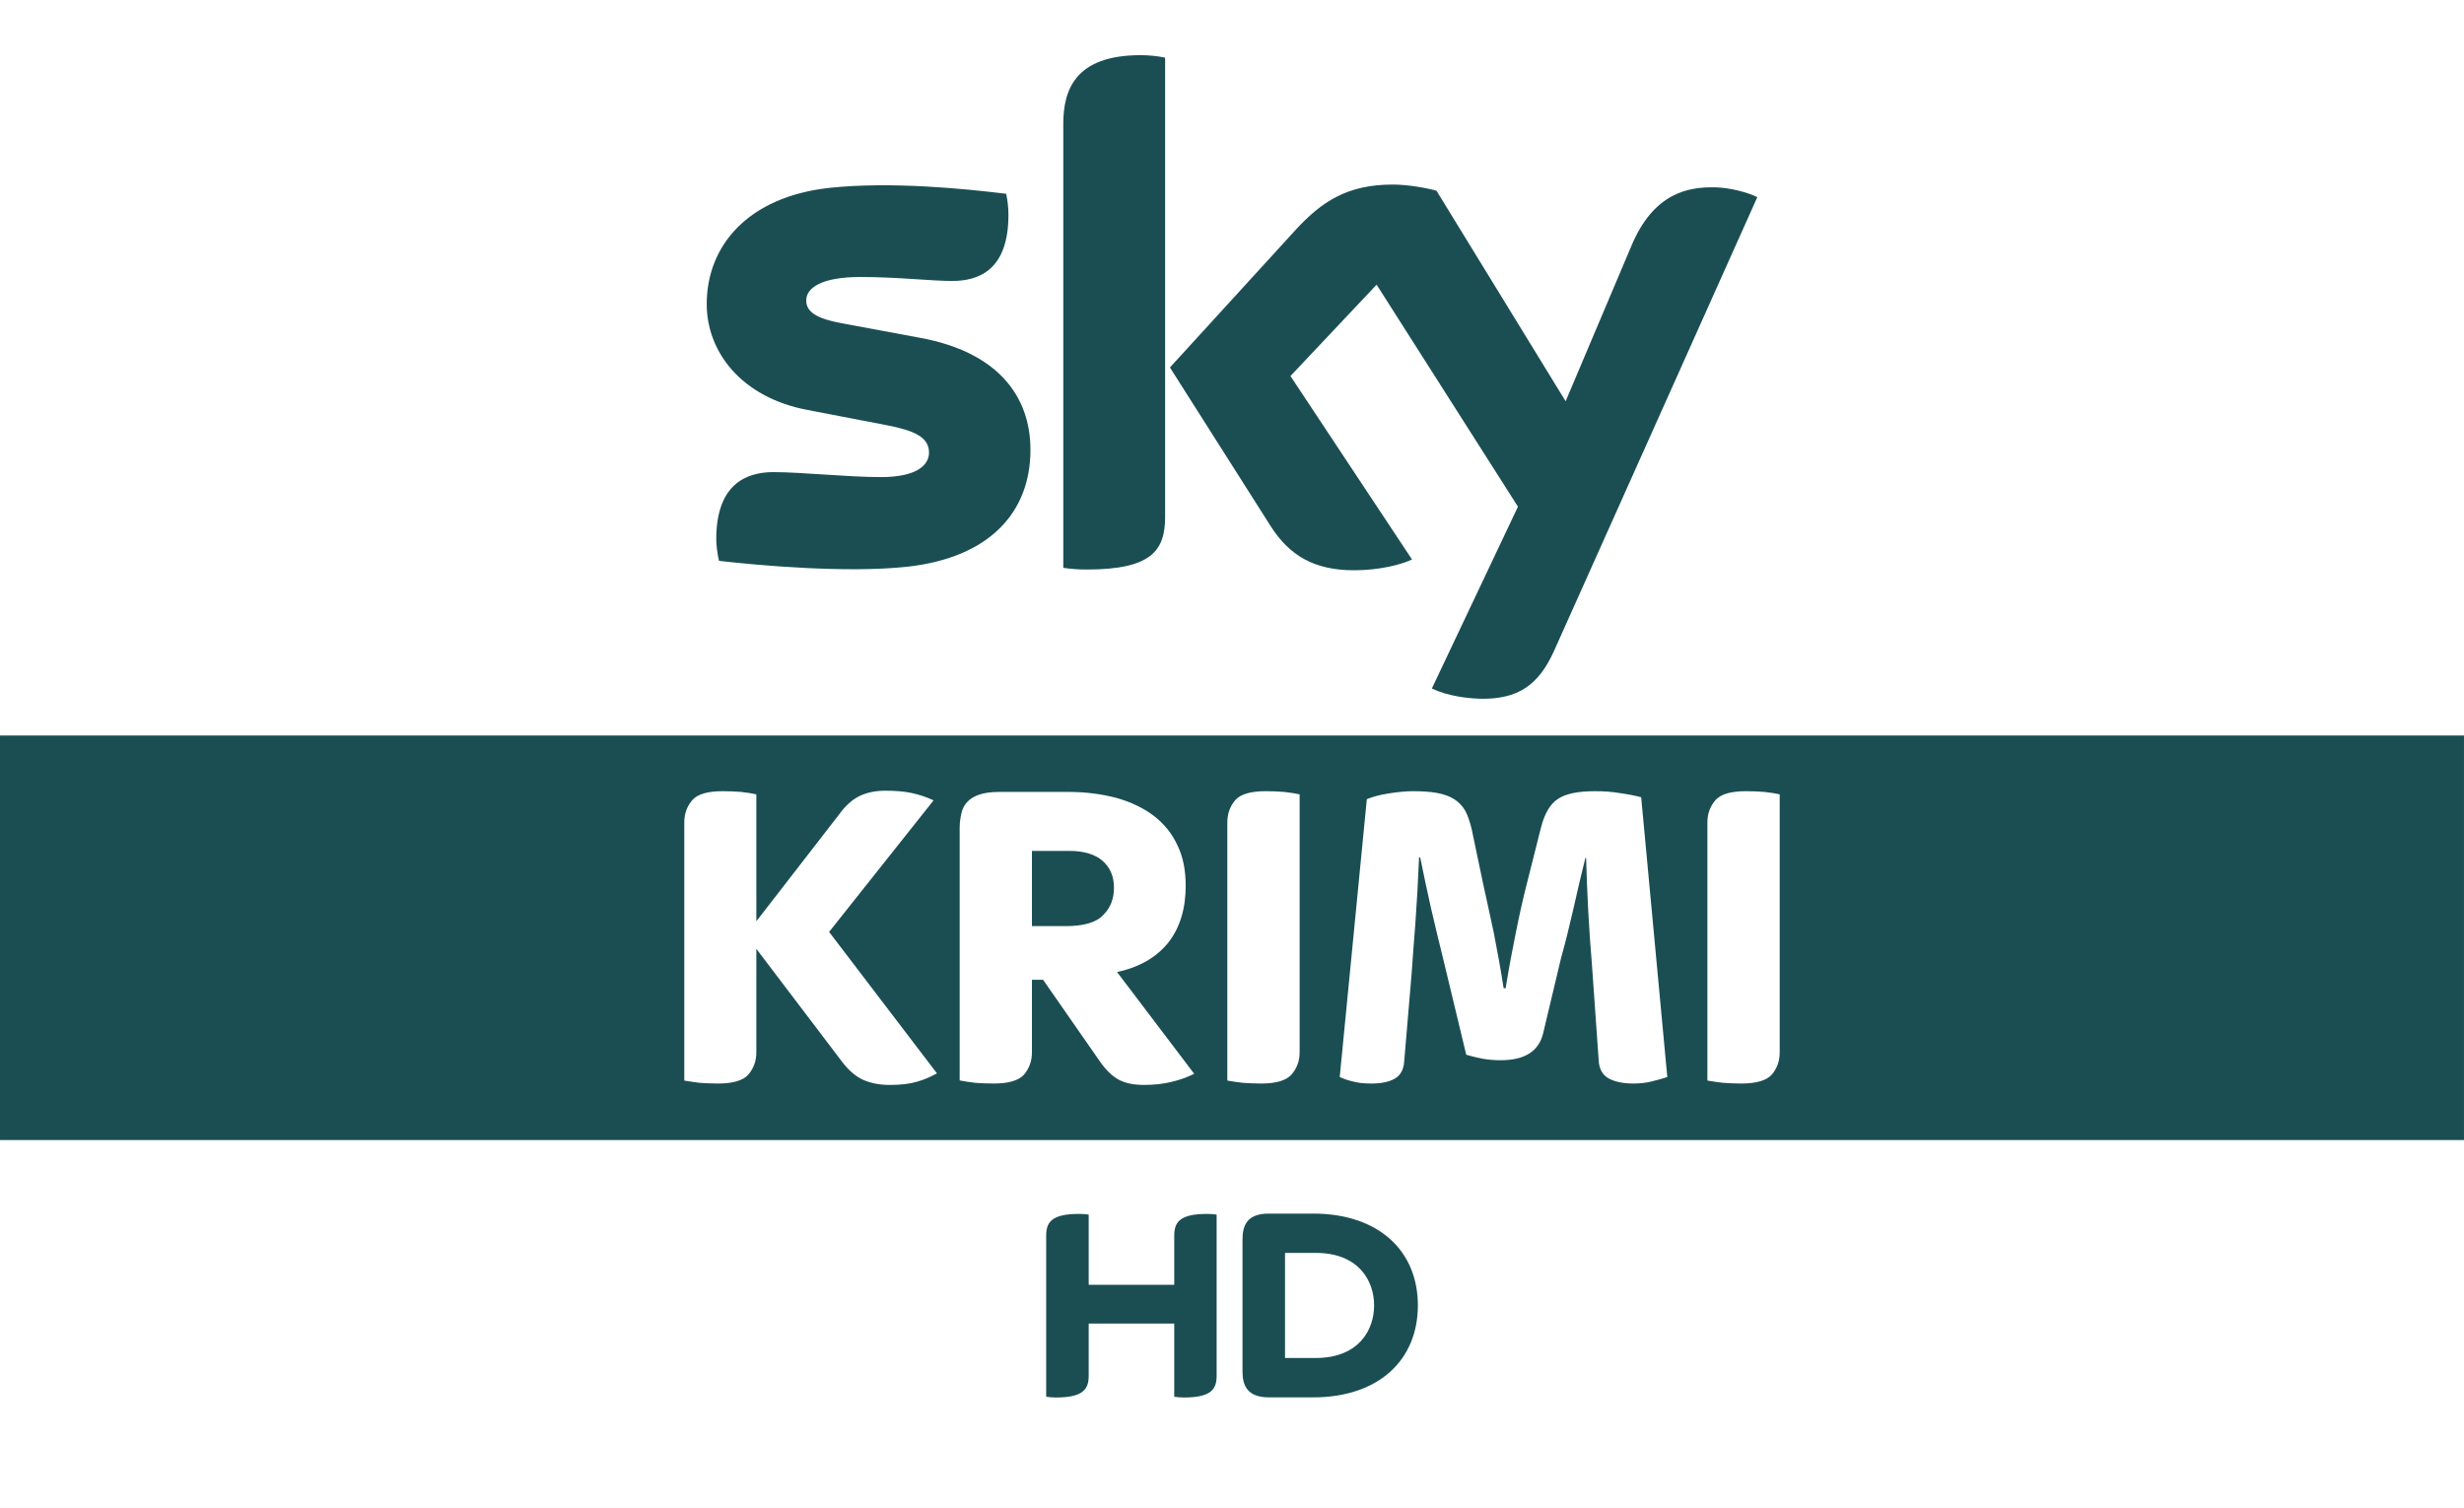
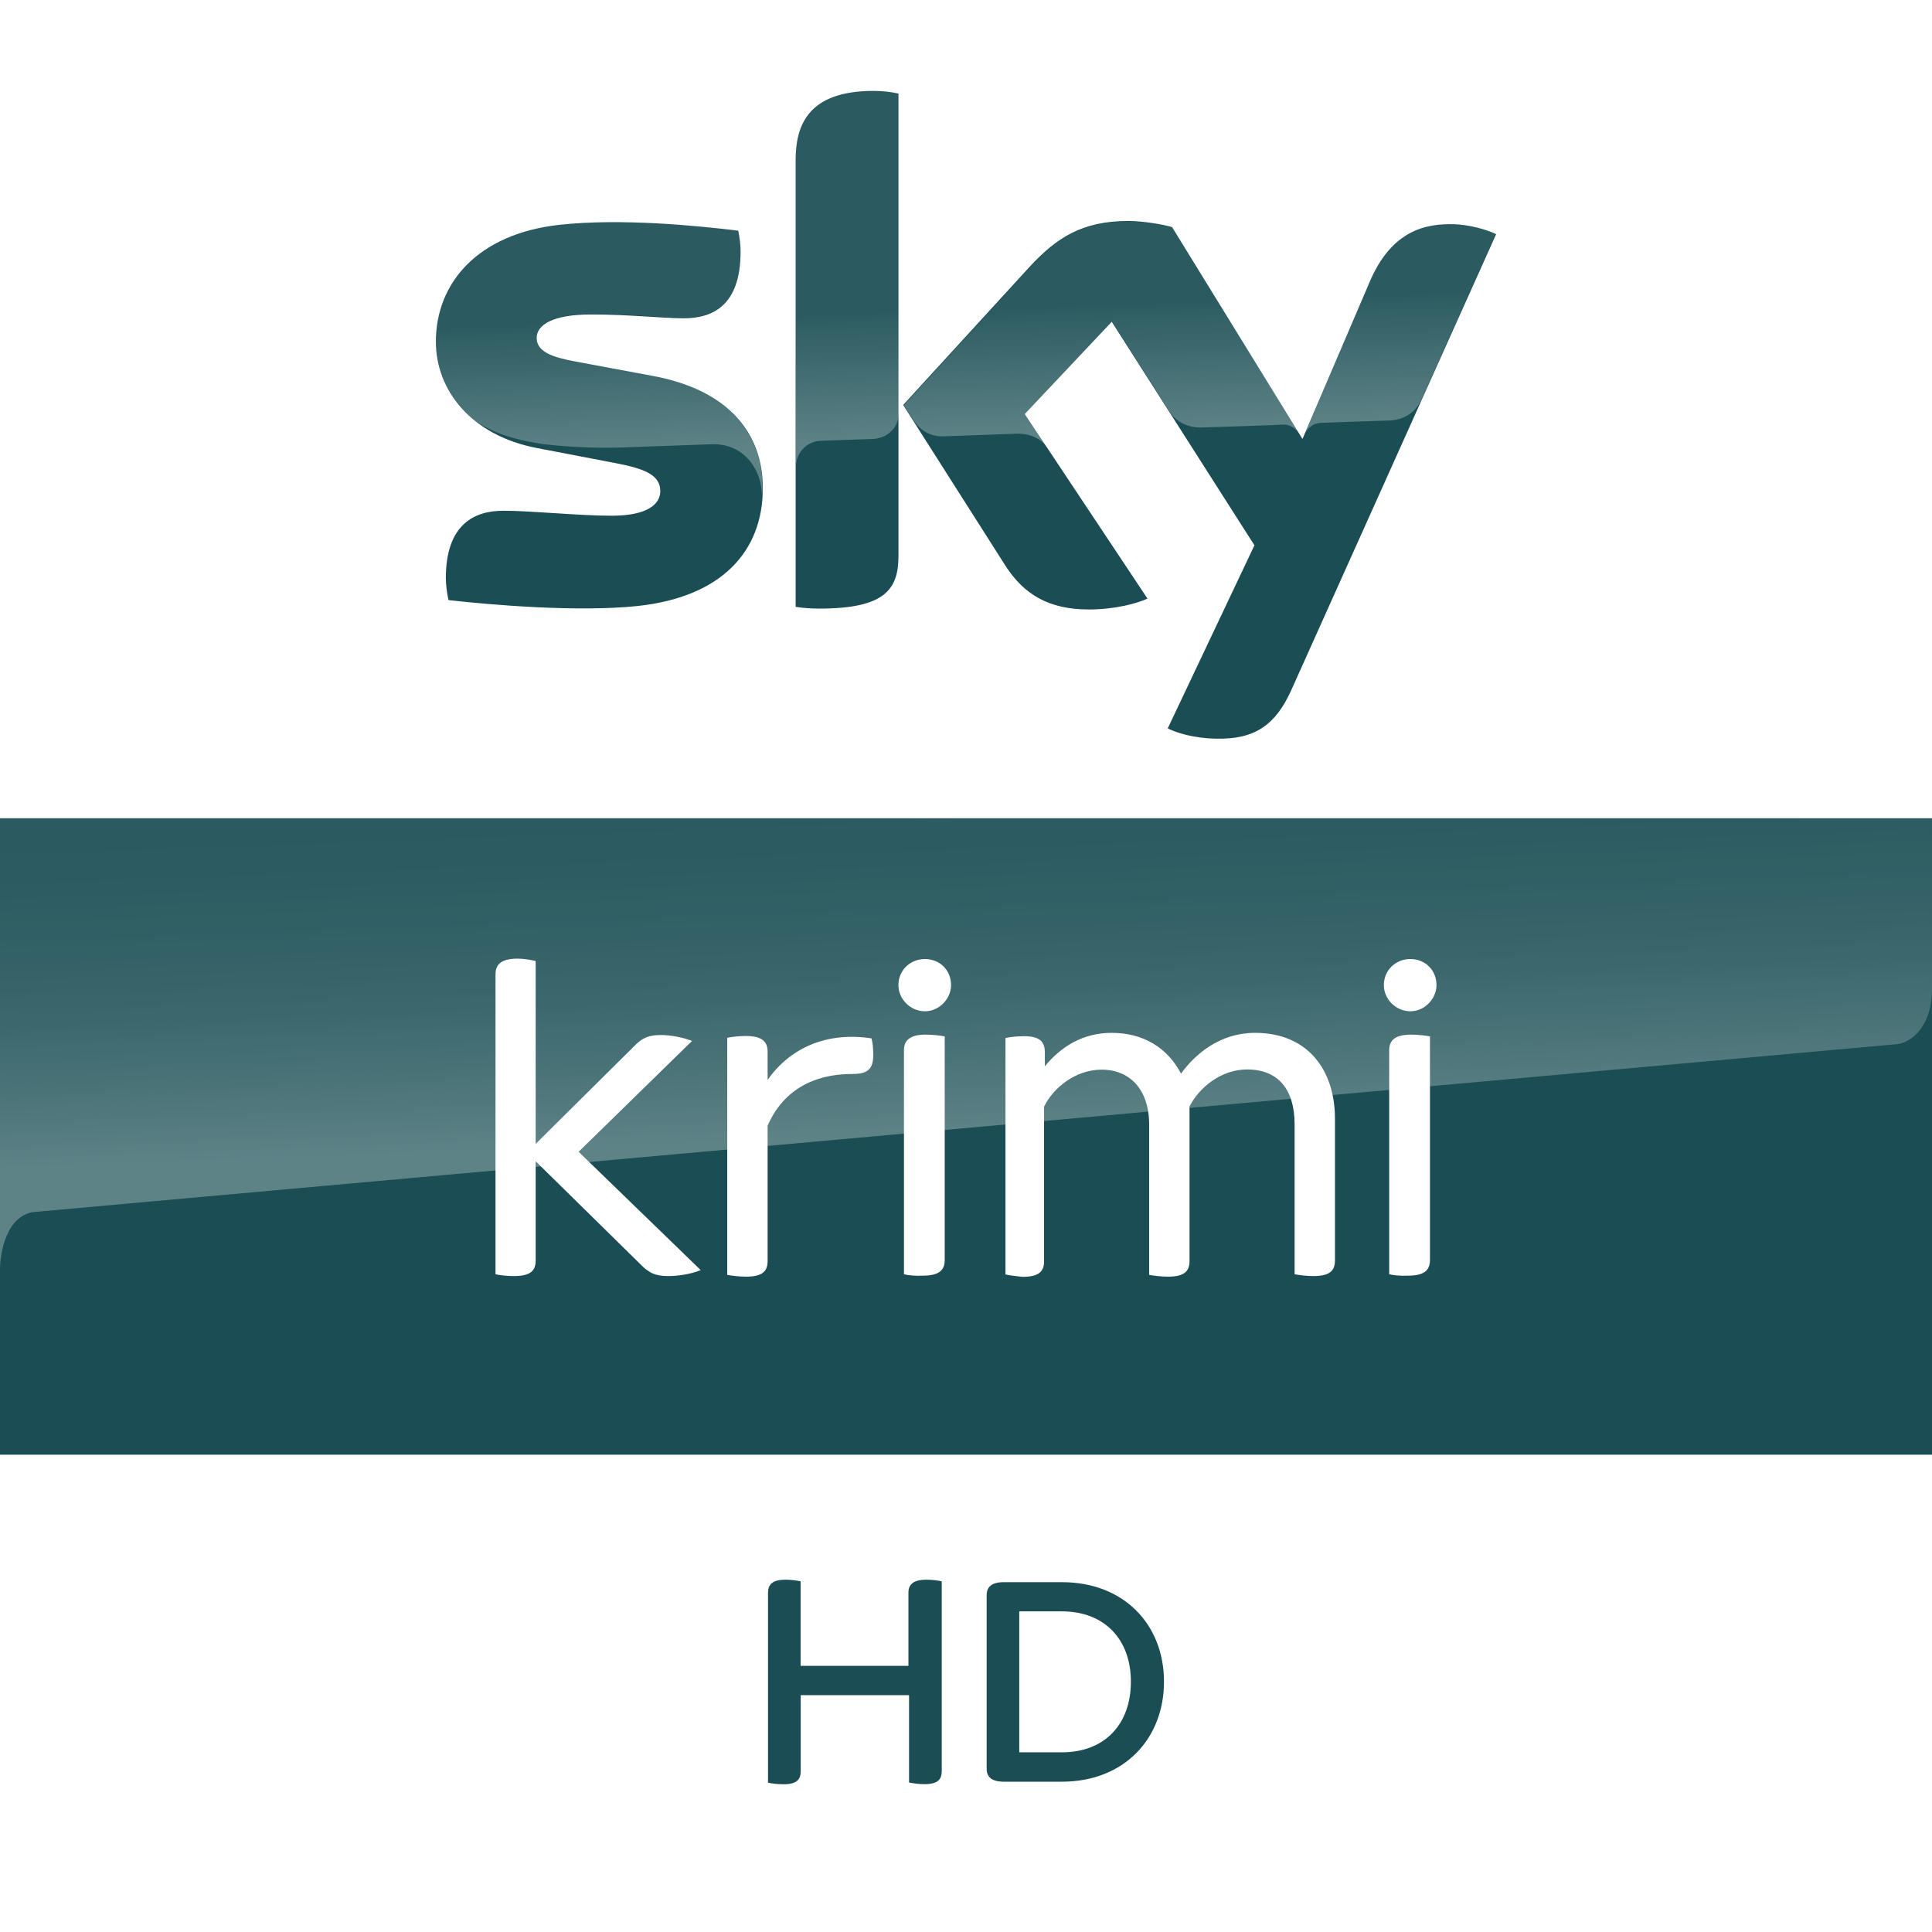
- <svg xmlns="http://www.w3.org/2000/svg" width="1340" height="820" version="1.1" viewBox="0 0 354.54 216.96">
-   <path d="m-7.3425e-4 0h354.54v216.96h-354.54z" fill="#fff" style="paint-order:stroke fill markers" />
-   <path d="m-7.4105e-4 105.83h354.54v58.209h-354.54z" fill="#1a4e53" style="paint-order:stroke fill markers" />
-   <path d="m148.27 64.721c0 8.973-5.865 15.531-17.77 16.828-8.628 0.925-21.118-0.167-27.047-0.85-0.221-0.968-0.392-2.173-0.392-3.121 0-7.855 4.244-9.646 8.214-9.646 4.125 0 10.627 0.715 15.465 0.715 5.311 0 6.934-1.807 6.934-3.523 0-2.254-2.148-3.19-6.274-3.981l-11.294-2.173c-9.402-1.802-14.418-8.312-14.418-15.217 0-8.395 5.938-15.424 17.614-16.717 8.83-0.956 19.573 0.123 25.47 0.847 0.217 1.015 0.33 1.972 0.33 3.026 0 7.828-4.125 9.517-8.101 9.517-3.056 0-7.794-0.572-13.203-0.572-5.509 0-7.794 1.525-7.794 3.383 0 1.956 2.176 2.767 5.626 3.371l10.796 2.005c11.091 2.046 15.843 8.351 15.843 16.109m19.377 9.635c0 4.815-1.89 7.59-11.276 7.59-1.244 0-2.333-0.092-3.375-0.242v-63.858c0-4.849 1.647-9.909 11.132-9.909 1.194 0 2.398 0.123 3.519 0.357v66.06m38.382 24.704c1.229 0.629 3.76 1.393 6.943 1.479 5.445 0.118 8.423-1.975 10.628-6.859l29.254-65.303c-1.206-0.651-3.876-1.372-6.068-1.423-3.758-0.07-8.805 0.703-12.036 8.405l-9.473 22.377-18.578-30.286c-1.198-0.368-4.123-0.895-6.273-0.895-6.548 0-10.219 2.42-14.023 6.549l-18.062 19.771 14.528 22.885c2.685 4.169 6.224 6.295 11.971 6.295 3.757 0 6.886-0.856 8.335-1.55l-17.492-26.398 12.396-13.146 20.339 31.944-12.388 26.156" fill="#1a4e53" stroke-width="2.944" />
-   <path d="m168.96 184.87v-7.08c0-1.91 0.762-3.123 4.72-3.123 0.49 0 0.908 0.027 1.38 0.103v23.17c0 1.924-0.744 3.141-4.72 3.141-0.472 0-0.89-0.036-1.38-0.109v-10.53h-12.309v7.498c0 1.924-0.762 3.141-4.72 3.141-0.49 0-0.908-0.036-1.398-0.109v-23.183c0-1.91 0.762-3.123 4.72-3.123 0.49 0 0.908 0.027 1.398 0.103v10.099h12.309m35.056 2.959c0-7.861-5.664-13.206-15.051-13.206h-6.39c-3.068 0-3.794 1.609-3.794 3.729v19.007c0 2.033 0.726 3.704 3.794 3.704h6.39c9.386 0 15.051-5.356 15.051-13.235m-19.116 7.571v-15.123h4.412c6.154 0 8.406 3.976 8.406 7.552 0 3.595-2.251 7.571-8.406 7.571h-4.412" fill="#1a4e53" stroke-width="1.815" />
-   <g transform="matrix(2.0317 0 0 2.0317 -44.35 98.048)" fill="#fff">
-     <path d="m84.845 28.577c-0.719 0-1.335-0.12-1.883-0.36-0.531-0.24-1.027-0.67-1.473-1.25l-6.095-8.029v7.329c0 0.62-0.189 1.13-0.566 1.58-0.376 0.42-1.096 0.63-2.14 0.63-0.445 0-0.873-0.02-1.318-0.05-0.429-0.05-0.788-0.11-1.079-0.16v-18.284c0-0.617 0.188-1.13 0.565-1.576 0.376-0.428 1.096-0.633 2.14-0.633 0.445 0 0.891 0.017 1.319 0.051 0.428 0.052 0.787 0.103 1.079 0.171v8.99l5.89-7.603c0.445-0.616 0.942-1.044 1.455-1.284 0.514-0.24 1.113-0.359 1.781-0.359 0.737 0 1.387 0.051 1.918 0.171s1.044 0.291 1.507 0.513l-7.398 9.316 7.638 10.017c-0.463 0.26-0.942 0.46-1.439 0.6-0.513 0.15-1.147 0.22-1.901 0.22" />
-     <path d="m94.912 17.329h2.4c1.27 0 2.16-0.257 2.65-0.788 0.52-0.514 0.76-1.164 0.76-1.918 0-0.805-0.26-1.438-0.81-1.918-0.53-0.462-1.32-0.702-2.34-0.702h-2.66v5.326m7.93 11.248c-0.72 0-1.3-0.12-1.76-0.36-0.47-0.25-0.91-0.67-1.34-1.28l-4.04-5.807h-0.79v5.137c0 0.62-0.19 1.13-0.56 1.58-0.38 0.42-1.099 0.63-2.143 0.63-0.446 0-0.891-0.02-1.319-0.05-0.428-0.05-0.788-0.11-1.096-0.17v-17.898c0-0.359 0.052-0.702 0.12-1.01 0.069-0.325 0.205-0.582 0.411-0.805 0.188-0.222 0.479-0.394 0.856-0.53 0.36-0.12 0.839-0.189 1.438-0.189h4.863c1.25 0 2.4 0.154 3.43 0.428 1.01 0.291 1.88 0.702 2.61 1.25 0.72 0.548 1.29 1.233 1.68 2.072 0.41 0.822 0.6 1.798 0.6 2.894 0 1.627-0.41 2.979-1.23 4.024-0.84 1.044-2.04 1.747-3.63 2.089l5.46 7.205c-0.46 0.23-0.99 0.43-1.59 0.57-0.6 0.15-1.25 0.22-1.97 0.22" />
-     <path d="m111.14 28.477c-0.44 0-0.87-0.02-1.31-0.05-0.43-0.05-0.79-0.11-1.08-0.16v-18.284c0-0.617 0.19-1.13 0.56-1.576 0.38-0.428 1.1-0.633 2.16-0.633 0.43 0 0.87 0.017 1.3 0.051 0.43 0.052 0.79 0.103 1.1 0.171v18.271c0 0.62-0.19 1.13-0.58 1.58-0.38 0.42-1.08 0.63-2.15 0.63" />
-     <path d="m118.95 28.477c-0.49 0-0.92-0.04-1.28-0.14-0.38-0.08-0.69-0.2-0.96-0.32l1.92-19.678c0.41-0.171 0.92-0.308 1.57-0.411 0.67-0.103 1.22-0.154 1.68-0.154 0.65 0 1.22 0.034 1.7 0.12 0.48 0.085 0.87 0.222 1.21 0.428 0.33 0.205 0.6 0.479 0.81 0.839 0.19 0.359 0.34 0.805 0.46 1.318l0.8 3.819c0.24 1.061 0.48 2.226 0.76 3.493 0.25 1.284 0.49 2.585 0.7 3.938h0.14c0.22-1.353 0.46-2.654 0.72-3.921 0.25-1.267 0.51-2.414 0.78-3.476l1.01-4.007c0.26-0.993 0.65-1.661 1.22-2.02 0.55-0.36 1.42-0.531 2.6-0.531 0.58 0 1.18 0.034 1.78 0.137 0.6 0.085 1.1 0.188 1.49 0.291l1.85 19.815c-0.29 0.1-0.65 0.2-1.06 0.3-0.41 0.11-0.86 0.16-1.34 0.16-0.66 0-1.25-0.1-1.71-0.34-0.46-0.23-0.72-0.67-0.75-1.31l-0.48-6.81c-0.1-1.199-0.19-2.449-0.26-3.767-0.07-1.319-0.12-2.569-0.15-3.75h-0.05c-0.28 1.096-0.55 2.277-0.84 3.561-0.29 1.268-0.58 2.449-0.88 3.511l-1.28 5.376c-0.32 1.268-1.32 1.879-3.01 1.879-0.41 0-0.84-0.03-1.29-0.11-0.44-0.09-0.82-0.18-1.14-0.279l-1.61-6.695c-0.31-1.25-0.6-2.466-0.88-3.664-0.27-1.199-0.53-2.415-0.77-3.613h-0.08c-0.07 1.695-0.16 3.236-0.26 4.64-0.1 1.387-0.21 2.603-0.27 3.613l-0.52 6.148c-0.03 0.62-0.27 1.04-0.68 1.27-0.43 0.24-0.98 0.34-1.65 0.34" />
-     <path d="m145.15 28.477c-0.43 0-0.87-0.02-1.3-0.05-0.43-0.05-0.8-0.11-1.1-0.16v-18.284c0-0.617 0.19-1.13 0.57-1.576 0.38-0.428 1.1-0.633 2.16-0.633 0.44 0 0.87 0.017 1.3 0.051 0.44 0.052 0.8 0.103 1.09 0.171v18.271c0 0.62-0.18 1.13-0.56 1.58-0.38 0.42-1.1 0.63-2.16 0.63" />
+ <svg xmlns="http://www.w3.org/2000/svg" width="850" height="850" enable-background="new 0 0 2362.9 500" version="1.1" viewBox="0 0 850 850" xml:space="preserve">
+   <defs>
+     <linearGradient id="linearGradient1331" x1="-1558.2" x2="-1555.9" y1="-217.01" y2="-217.01" gradientTransform="matrix(-2.6314 -75.356 75.356 -2.6314 12618 -117724)" gradientUnits="userSpaceOnUse">
+       <stop stop-color="#fff" offset="0" />
+       <stop stop-color="#fff" stop-opacity=".25" offset=".515" />
+       <stop stop-color="#fff" stop-opacity=".25" offset="1" />
+     </linearGradient>
+     <linearGradient id="linearGradient5874-6-2" x1="1279.6" x2="1273" y1="1197.7" y2="1016.9" gradientTransform="matrix(.80989 0 0 .80989 -626.59 -470.95)" gradientUnits="userSpaceOnUse">
+       <stop stop-color="#fff" offset="0" />
+       <stop stop-color="#fff" stop-opacity=".835" offset=".12" />
+       <stop stop-color="#fff" stop-opacity=".658" offset=".269" />
+       <stop stop-color="#fff" stop-opacity=".511" offset=".419" />
+       <stop stop-color="#fff" stop-opacity=".397" offset=".568" />
+       <stop stop-color="#fff" stop-opacity=".315" offset=".716" />
+       <stop stop-color="#fff" stop-opacity=".266" offset=".86" />
+       <stop stop-color="#fff" stop-opacity=".25" offset="1" />
+     </linearGradient>
+   </defs>
+   <path d="m0-2e-6h850v360h-850z" fill="#fff" stop-color="#000000" stroke-width=".424" style="font-variation-settings:normal" />
+   <path d="m0 640h850v210h-850z" fill="#fff" stop-color="#000000" stroke-width=".247" style="font-variation-settings:normal" />
+   <path d="m0 360h850v280h-850z" fill="#1a4e54" stop-color="#000000" stroke-width=".886" style="font-variation-settings:normal" />
+   <g transform="matrix(.64447 0 0 .64447 191.77 21.568)" stroke-width="2">
+     <path d="m223.2 299.8c0 43-28 74.2-85.2 80.4-41.2 4.4-101-0.8-129.4-4-1-4.6-1.8-10.4-1.8-15 0-37.4 20.2-46 39.2-46 19.8 0 51 3.4 74 3.4 25.6 0 33.2-8.6 33.2-16.8 0-10.8-10.2-15.2-30-19l-54.2-10.4c-45-8.6-69-39.6-69-72.6 0-40 28.4-73.6 84.4-79.8 42.2-4.6 93.8 0.6 122 4 1 4.8 1.6 9.4 1.6 14.4 0 37.4-19.8 45.4-38.8 45.4-14.6 0-37.2-2.6-63.2-2.6-26.4 0-37.2 7.2-37.2 16 0 9.4 10.4 13.2 26.8 16.2l51.6 9.6c53.2 9.6 76 39.8 76 76.8m92.6 46c0 23-9 36.2-54 36.2-6 0-11.2-0.4-16.2-1.2v-304.8c0-23.2 7.8-47.4 53.2-47.4 5.8 0 11.6 0.6 17 1.8zm183.8 118c6 3 18 6.8 33.2 7 26.2 0.6 40.4-9.4 51-32.8l140-311.6c-5.8-3-18.6-6.6-29-6.8-18-0.4-42.2 3.2-57.6 40l-45.6 106.6-89-144.6c-5.8-1.8-19.8-4.2-30-4.2-31.6 0-49 11.6-67.2 31.2l-86.4 94.4 69.6 109.4c12.8 20 29.8 30.2 57.2 30.2 18 0 33-4.2 40-7.4l-83.8-126 59.4-63 97.4 152.6z" fill="#1a4e54" />
+     <path d="m245.8 76v209c0-8.4 6.4-17.2 17.2-17.6 7.6-0.2 28.8-1 35.2-1.2 7-0.2 17.6-5 17.8-17.8v-218c-5.4-1.2-11.2-1.8-17-1.8-45.4 0.2-53.2 24.2-53.2 47.4m160 72.8-86.4 94.4 7 10.8c3 4 8.8 10.8 20.4 10.4 4.2-0.2 45.8-1.6 49.2-1.8 10.8-0.4 17.6 4.2 21.8 9.8l-15.4-23.2 59.4-63 39.8 62.6c7.2 9.4 18 9.6 20.4 9.6 2 0 54.4-1.8 56.6-2 3.6-0.2 7.8 1.8 11 6.4l-86.6-140.8c-5.8-1.8-19.8-4.2-30-4.2-31.6-0.2-49 11.2-67.2 31m-321.4-29c-56 6.2-84.4 39.6-84.4 79.8 0 20.6 9.4 40.4 27.4 54.6 13.6 9 27.6 12.4 41.4 14.8 11.4 2 38 3.8 57.8 3 6.2-0.2 51.8-1.8 61.6-2.2 23.2-0.8 35.6 19 34.4 38.8v-1c0.2-2.6 0.4-5.2 0.4-7.8 0-37-22.8-67.2-75.8-77l-51.6-9.6c-16.6-2.8-26.8-6.8-26.8-16.2 0-8.8 11-16.2 37.2-16.2 26 0 48.6 2.6 63.2 2.6 19 0 38.8-8 38.8-45.4 0-5-0.6-9.6-1.6-14.4-20.2-2.4-52.6-5.8-84.8-5.8-12.6 0.2-25.2 0.8-37.2 2m552.6 39.8-44.2 104.2c0-0.2 2.8-8.2 11.4-8.6 0 0 43.6-1.6 46.8-1.6 14.2-0.6 19.8-10.2 21.4-13.4l51.2-114.2c-5.8-3-18.6-6.6-29-6.8h-2.2c-17.8 0.2-40.6 5-55.4 40.4" enable-background="new    " fill="url(#linearGradient1331)" opacity=".3" />
  </g>
+   <g transform="matrix(.45226 0 0 .45226 -505.84 626.17)" fill="#1a4e54">
+     <path d="m2034.6 153.8v184.7c0 8.1-4.1 12.6-16.7 12.6-5.7 0-11-0.8-15.1-1.6v-85h-105.4v74.1c0 8.1-4.1 12.6-16.7 12.6-6.1 0-12.2-0.8-15.1-1.6v-184.8c0-7.8 4.1-12.6 17.1-12.6 5.7 0 11.3 0.8 14.6 1.6v82.2h104.9v-71.2c0-7.8 4.5-12.6 17.5-12.6 6 0 11.6 0.8 14.9 1.6" />
+     <path d="m2250.8 251.4c0 55.4-38.7 97.3-99.3 97.3h-56.5c-12.2 0-16.7-4.9-16.7-12.6v-168.9c0-7.7 4.5-12.6 16.7-12.6h56.5c60.6 0 99.3 41.5 99.3 96.8m-32.2 0c0-41.5-26-68.4-67.1-68.4h-41.5v137.1h41.5c41.1 0.1 67.1-26.8 67.1-68.7" />
+   </g>
+   <g transform="matrix(.87065 0 0 .87065 -186.85 254.77)" fill="#fff">
+     <path d="m655.9 240.4c0 7.9-3.5 9.7-10.9 9.7-13.9 0-33 4.4-42.5 26.1v68.4c0 5.1-2.5 7.9-10.9 7.9-3.5 0-7.6-0.5-9.5-0.9v-119.8c2.1-0.5 6-0.9 9.5-0.9 8.3 0 10.9 3 10.9 7.9v14.3c11.3-16.2 30-24.5 52.5-21 0.5 1.6 0.9 5 0.9 8.3" />
+     <path d="m668.6 205.2c0-7.6 6-13.2 13.4-13.2s13.2 5.5 13.2 13.2c0 6.7-5.8 13.2-13.2 13.2s-13.4-6.2-13.4-13.2m2.8 146.1v-113.2c0-4.9 2.8-7.9 11.1-7.9 3.5 0 7.6 0.5 9.5 0.9v113c0 5.1-2.8 7.9-11.1 7.9-3.5 0.2-7.5-0.2-9.5-0.7" />
+     <path d="m913.9 205.2c0-7.6 6-13.2 13.4-13.2s13.2 5.5 13.2 13.2c0 6.7-5.8 13.2-13.2 13.2s-13.4-6.2-13.4-13.2m2.7 146.1v-113.2c0-4.9 2.8-7.9 11.1-7.9 3.5 0 7.6 0.5 9.5 0.9v113c0 5.1-2.8 7.9-11.1 7.9-3.5 0.2-7.4-0.2-9.5-0.7" />
+     <path d="m465 351.3v-151.6c0-4.9 2.8-7.9 11.1-7.9 3.5 0 7.2 0.7 9.2 1.2v92.4l49.4-49c4.6-4.9 8.1-6 14.1-6 4.6 0 11.1 1.2 15.5 3l-57.3 56 61.7 59.8c-5.1 2.1-11.6 3-16.4 3-6 0-9.5-1.2-14.1-6l-52.9-52v50.1c0 5.1-2.5 7.9-10.9 7.9-3.4 0-7.4-0.4-9.4-0.9" />
+     <path d="m722.7 351.4v-119.5c2.1-0.5 6-0.9 9.5-0.9 8.1 0 10.4 3 10.4 8.3v6.9c8.1-9.9 19.2-16.9 33.7-16.9 15.9 0 28.2 7.4 35.1 20.6 7.4-10.2 19.9-20.6 37.4-20.6 27 0 40.4 19.2 40.4 43.4v71.6c0 5.1-2.5 7.9-10.9 7.9-3.5 0-7.4-0.5-9.5-0.9v-75.8c0-17.6-8.3-27.7-24-27.7-13.2 0-24.3 9.2-29.1 18.7v78.1c0 5.1-2.5 7.9-10.9 7.9-3.5 0-7.4-0.5-9.5-0.9v-76c0-17.6-9.7-27.7-24-27.7-13.2 0-24.5 9.2-29.1 18.7v78.1c0 5.1-2.5 7.9-10.9 7.9-2.6-0.3-6.5-0.7-8.6-1.2z" />
+   </g>
+   <path d="m9e-4 360v198.28c0-2.622 0.876-22.178 14.176-24.978l821.12-73.98c7.496-1.6 14.699-9.555 14.699-24.31v-75.006z" fill="url(#linearGradient5874-6-2)" opacity=".3" stop-color="#000000" style="font-variation-settings:normal" />
</svg>
